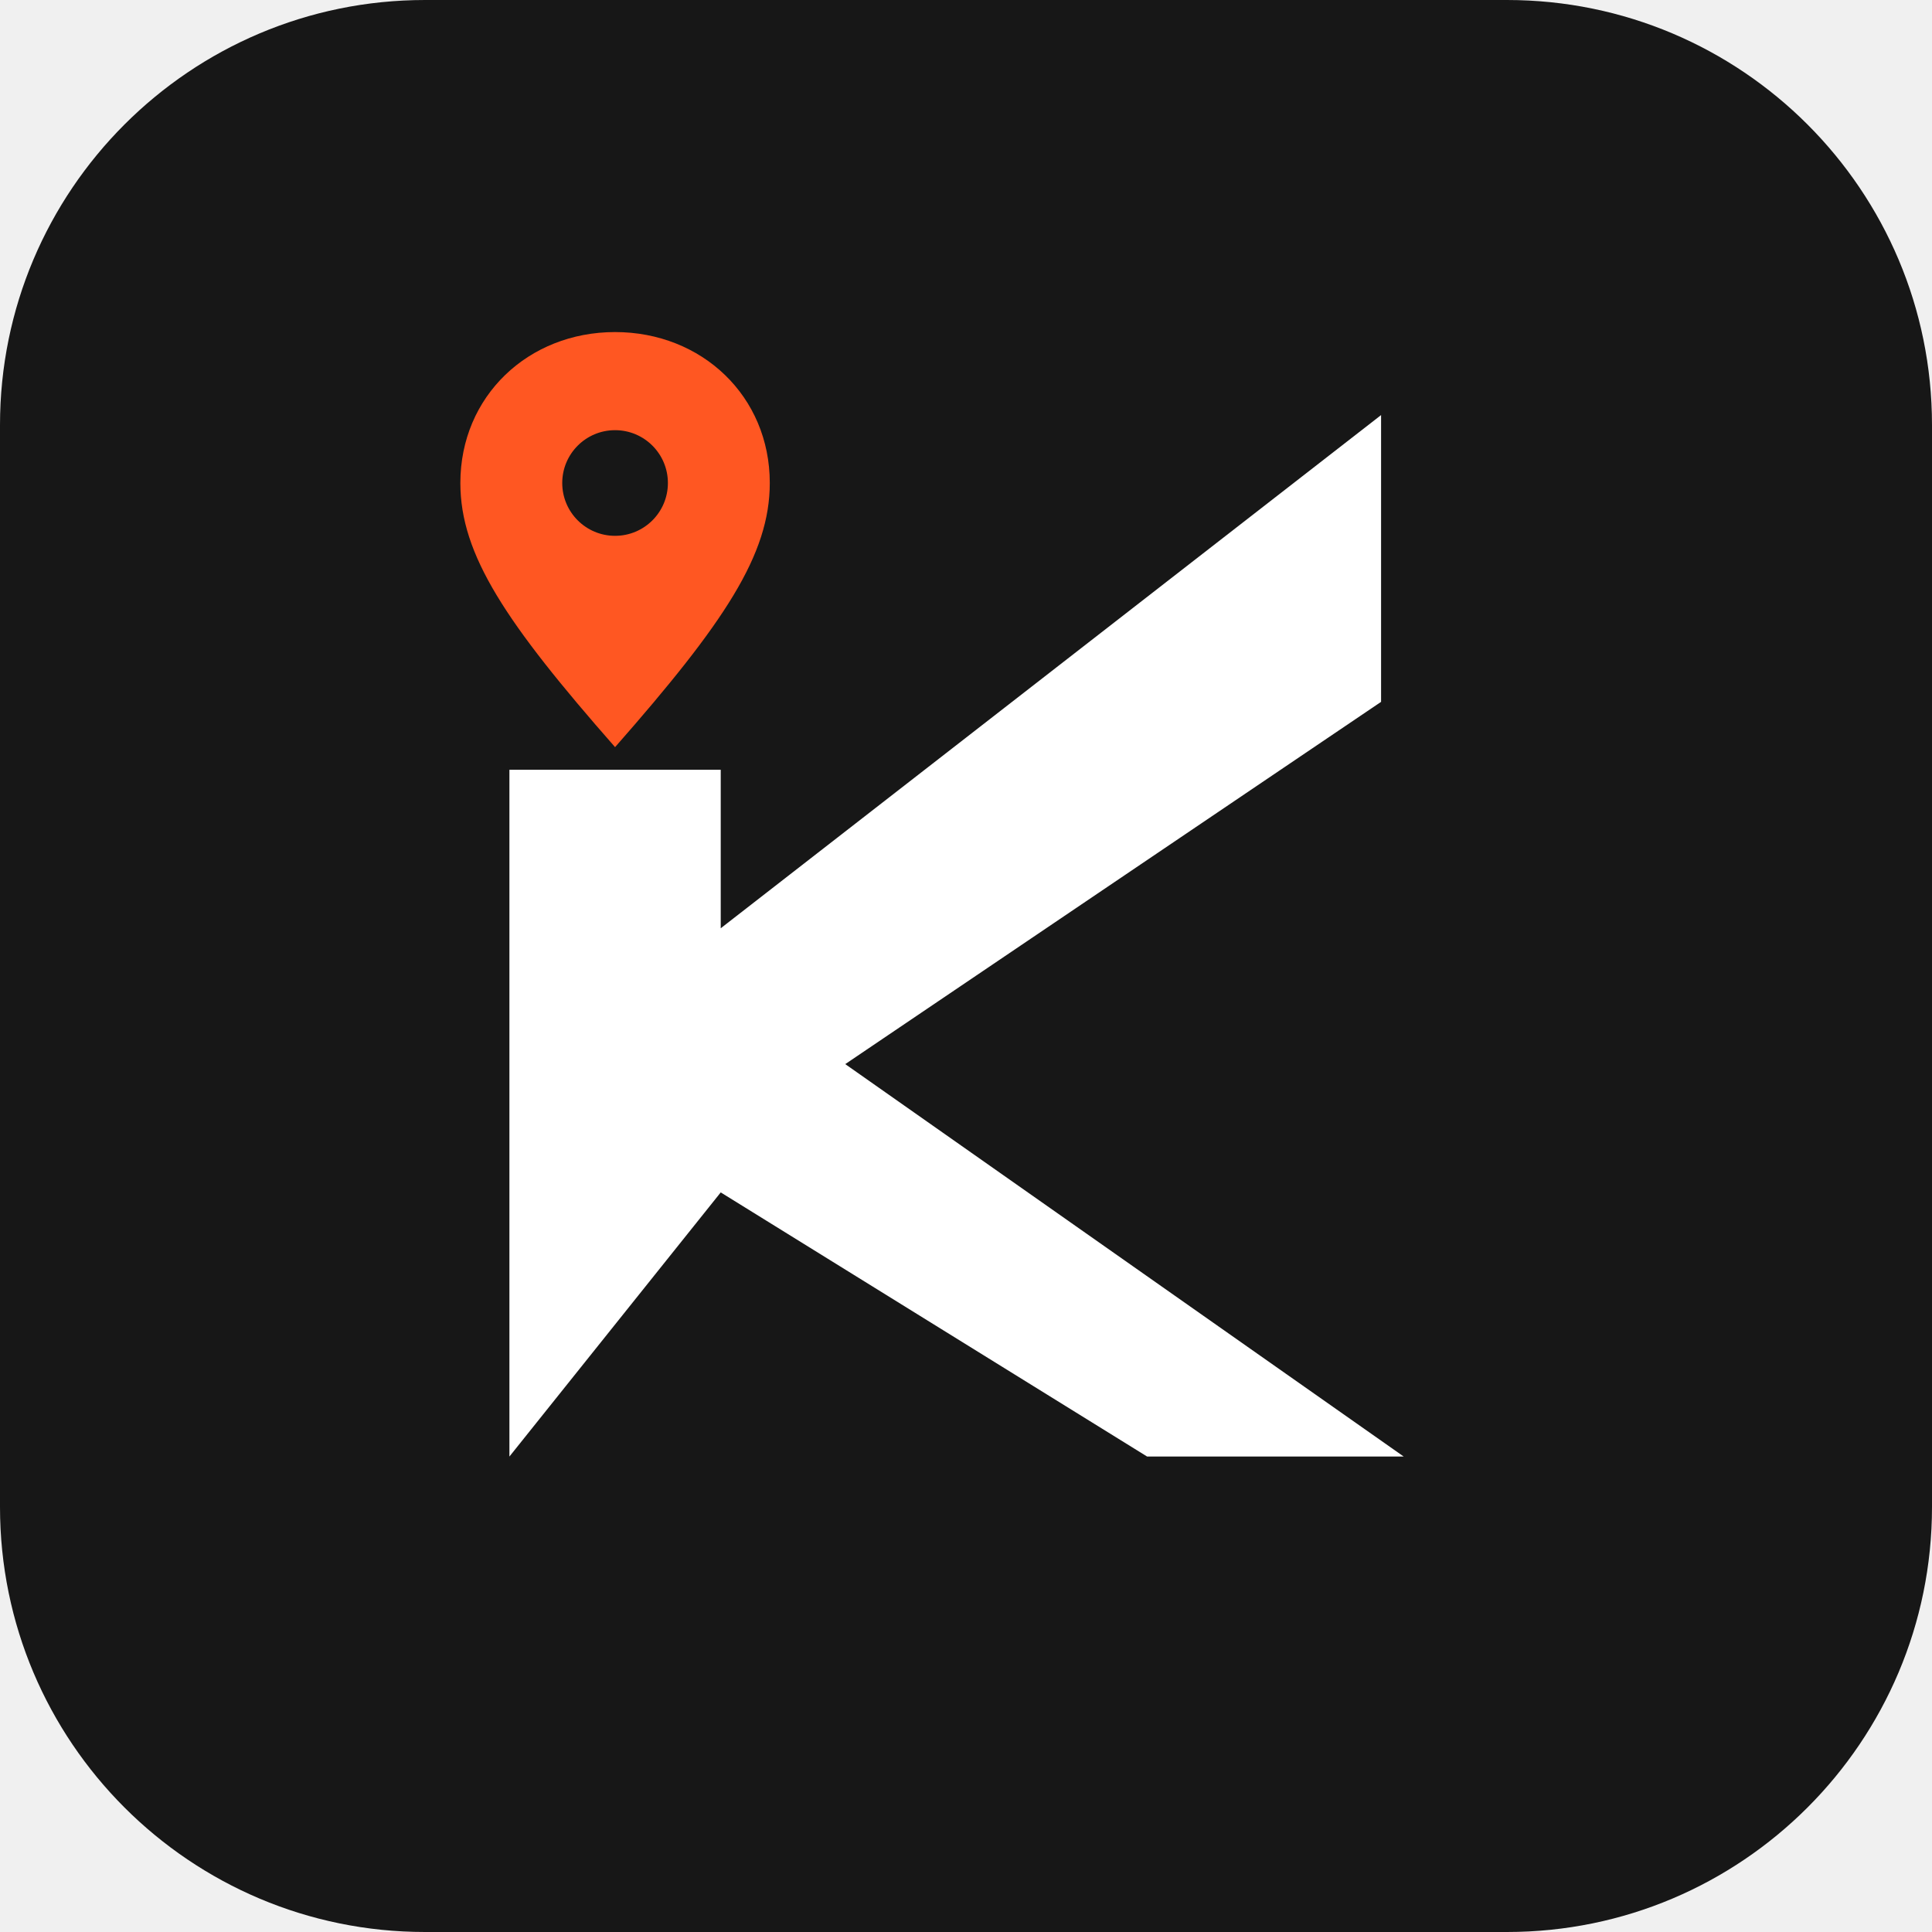
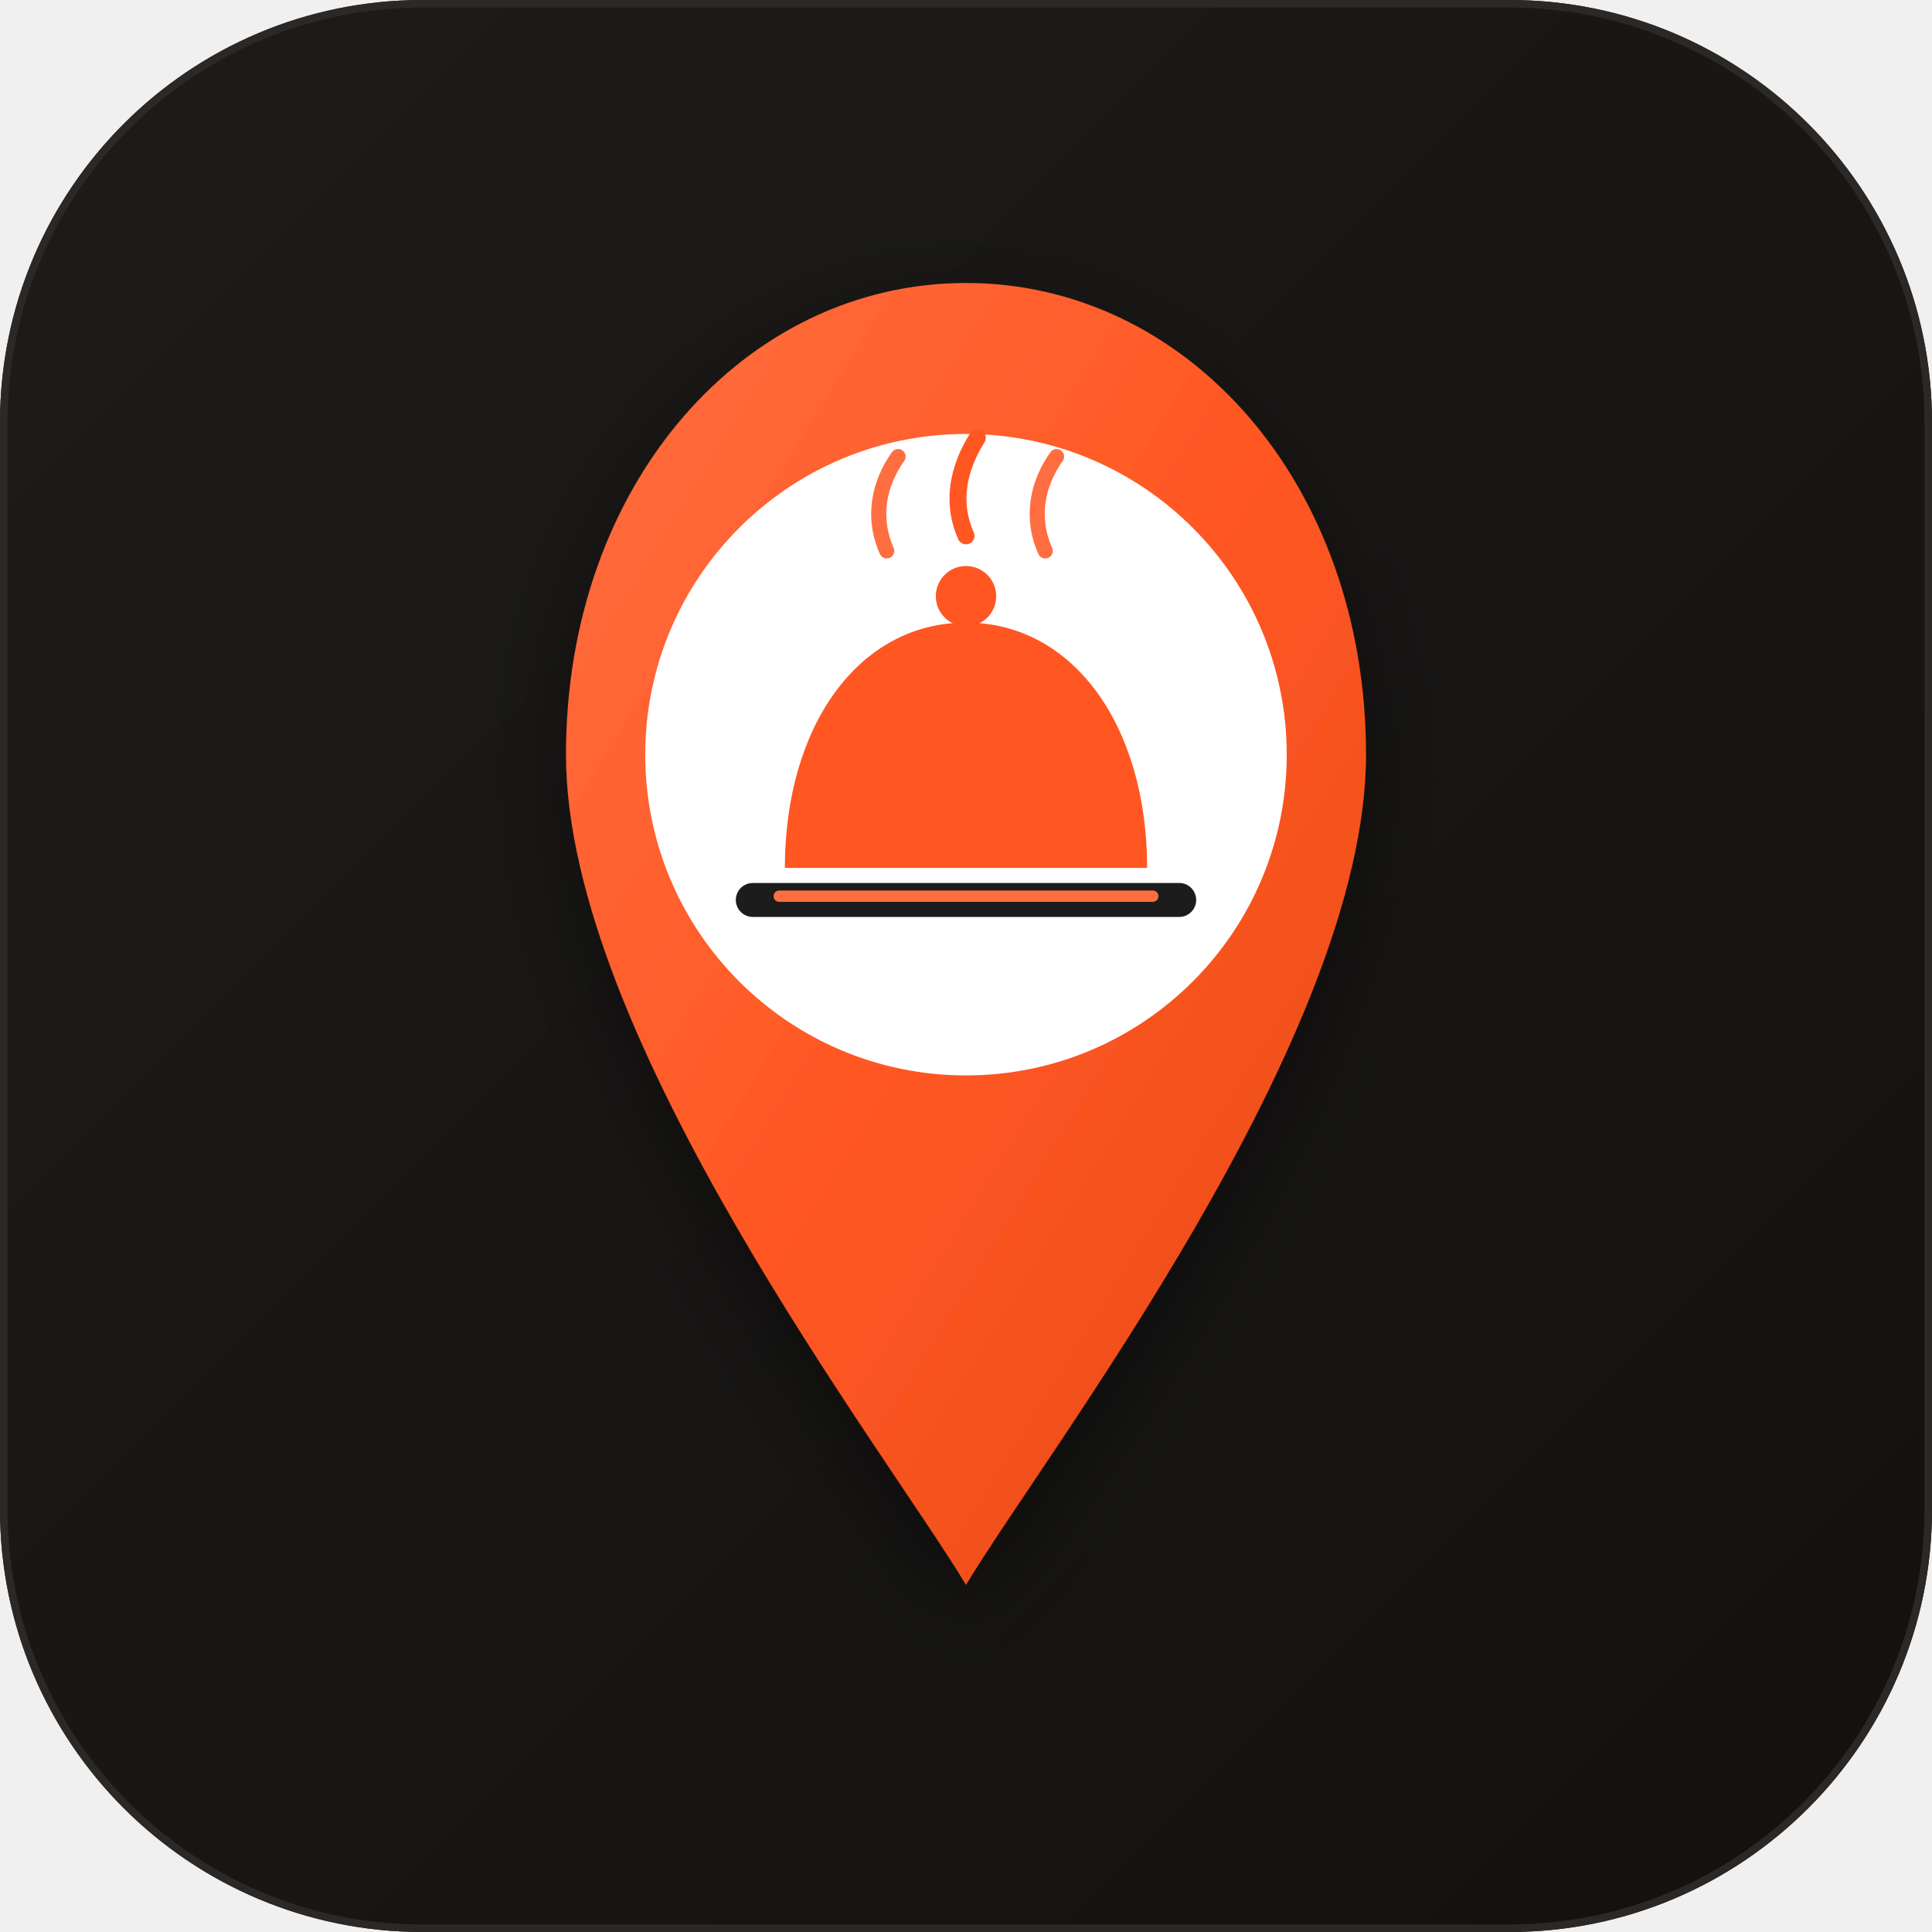
<svg xmlns="http://www.w3.org/2000/svg" viewBox="0 0 1024 1024" width="1024" height="1024">
-   <rect width="1024" height="1024" rx="225.28" fill="#171717" />
-   <g transform="scale(2)">
-     <path d="M 163 198     C 134 165 122 147 122 128     C 122 105 140 88 163 88     C 186 88 204 105 204 128     C 204 147 192 165 163 198 Z     M 163 114     A 14 14 0 1 0 163 142     A 14 14 0 1 0 163 114 Z" fill="#FF5722" fill-rule="evenodd" />
-     <path d="M 135 204     L 191 204     L 191 246     L 366 110     L 366 186     L 224 282     L 372 386     L 304 386     L 191 316     L 135 386     Z" fill="#FFFFFF" />
+   <defs>
+     <linearGradient id="bgGrad" x1="0%" y1="0%" x2="100%" y2="100%">
+       <stop offset="0%" stop-color="#1E1C1A" />
+       <stop offset="100%" stop-color="#121110" />
+     </linearGradient>
+     <linearGradient id="pinGrad" x1="0%" y1="0%" x2="100%" y2="100%">
+       <stop offset="0%" stop-color="#FF6E40" />
+       <stop offset="50%" stop-color="#FF5722" />
+       <stop offset="100%" stop-color="#E64A19" />
+     </linearGradient>
+     <filter id="shadow" x="-20%" y="-20%" width="140%" height="140%">
+       <feDropShadow dx="0" dy="16" stdDeviation="24" flood-color="#000000" flood-opacity="0.45" />
+     </filter>
+   </defs>
+   <rect width="1024" height="1024" rx="224" fill="url(#bgGrad)" />
+   <rect width="1020" height="1020" x="2" y="2" rx="222" fill="none" stroke="#2B2825" stroke-width="4" />
+   <g filter="url(#shadow)">
+     <path d="M 512 840 C 470 770 300 550 300 400 C 300 256 395 150 512 150 C 629 150 724 256 724 400 C 724 550 554 770 512 840 Z" fill="url(#pinGrad)" />
+     <circle cx="512" cy="400" r="170" fill="#FFFFFF" />
+     <path d="M 416 460 C 416 385 455 330 512 330 C 569 330 608 385 608 460 Z" fill="#FF5722" />
+     <circle cx="512" cy="316" r="16" fill="#FF5722" />
+     <rect x="390" y="468" width="244" height="18" rx="9" fill="#1E1C1A" />
+     <rect x="410" y="472" width="204" height="6" rx="3" fill="#FF6E40" />
+     <path d="M 470 292 C 462 274 466 256 476 242" fill="none" stroke="#FF6E40" stroke-width="8" stroke-linecap="round" />
+     <path d="M 512 284 C 504 266 508 248 518 232" fill="none" stroke="#FF5722" stroke-width="9" stroke-linecap="round" />
+     <path d="M 554 292 C 546 274 550 256 560 242" fill="none" stroke="#FF6E40" stroke-width="8" stroke-linecap="round" />
  </g>
</svg>
